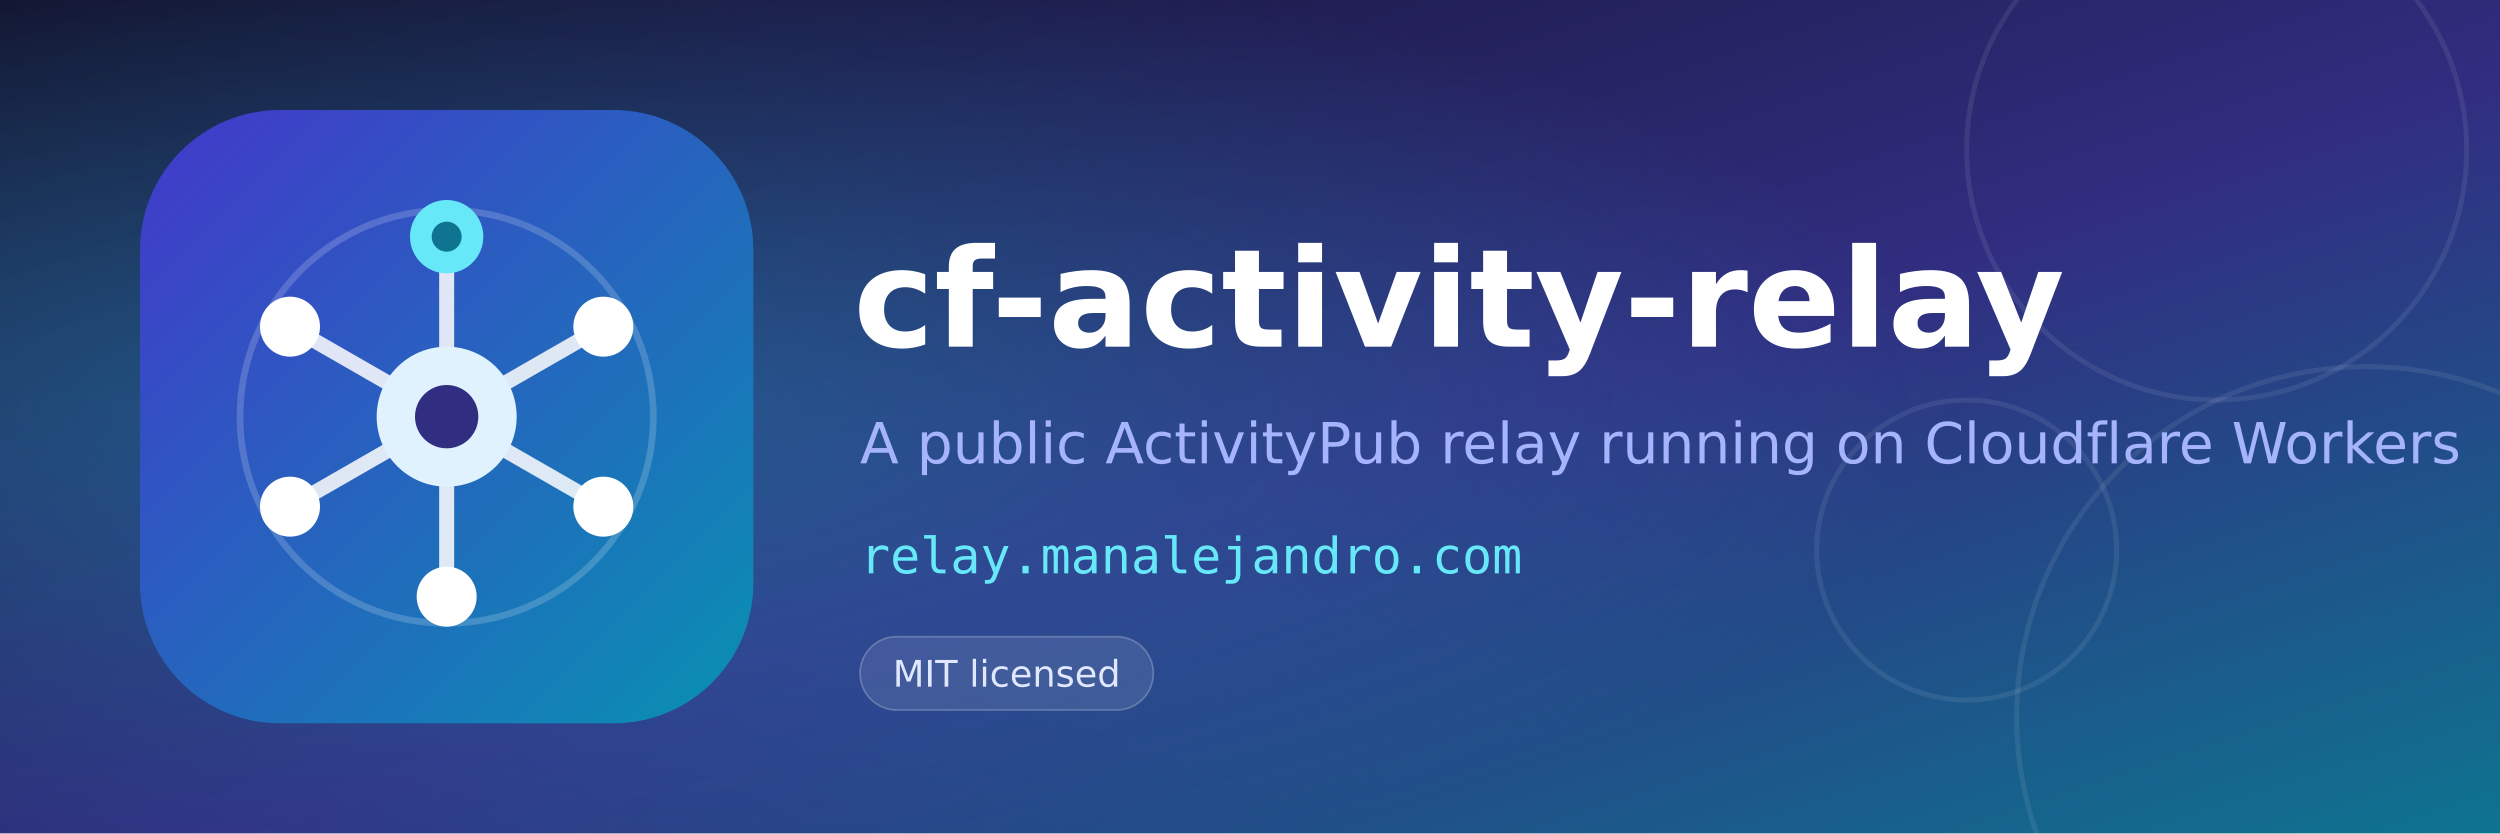
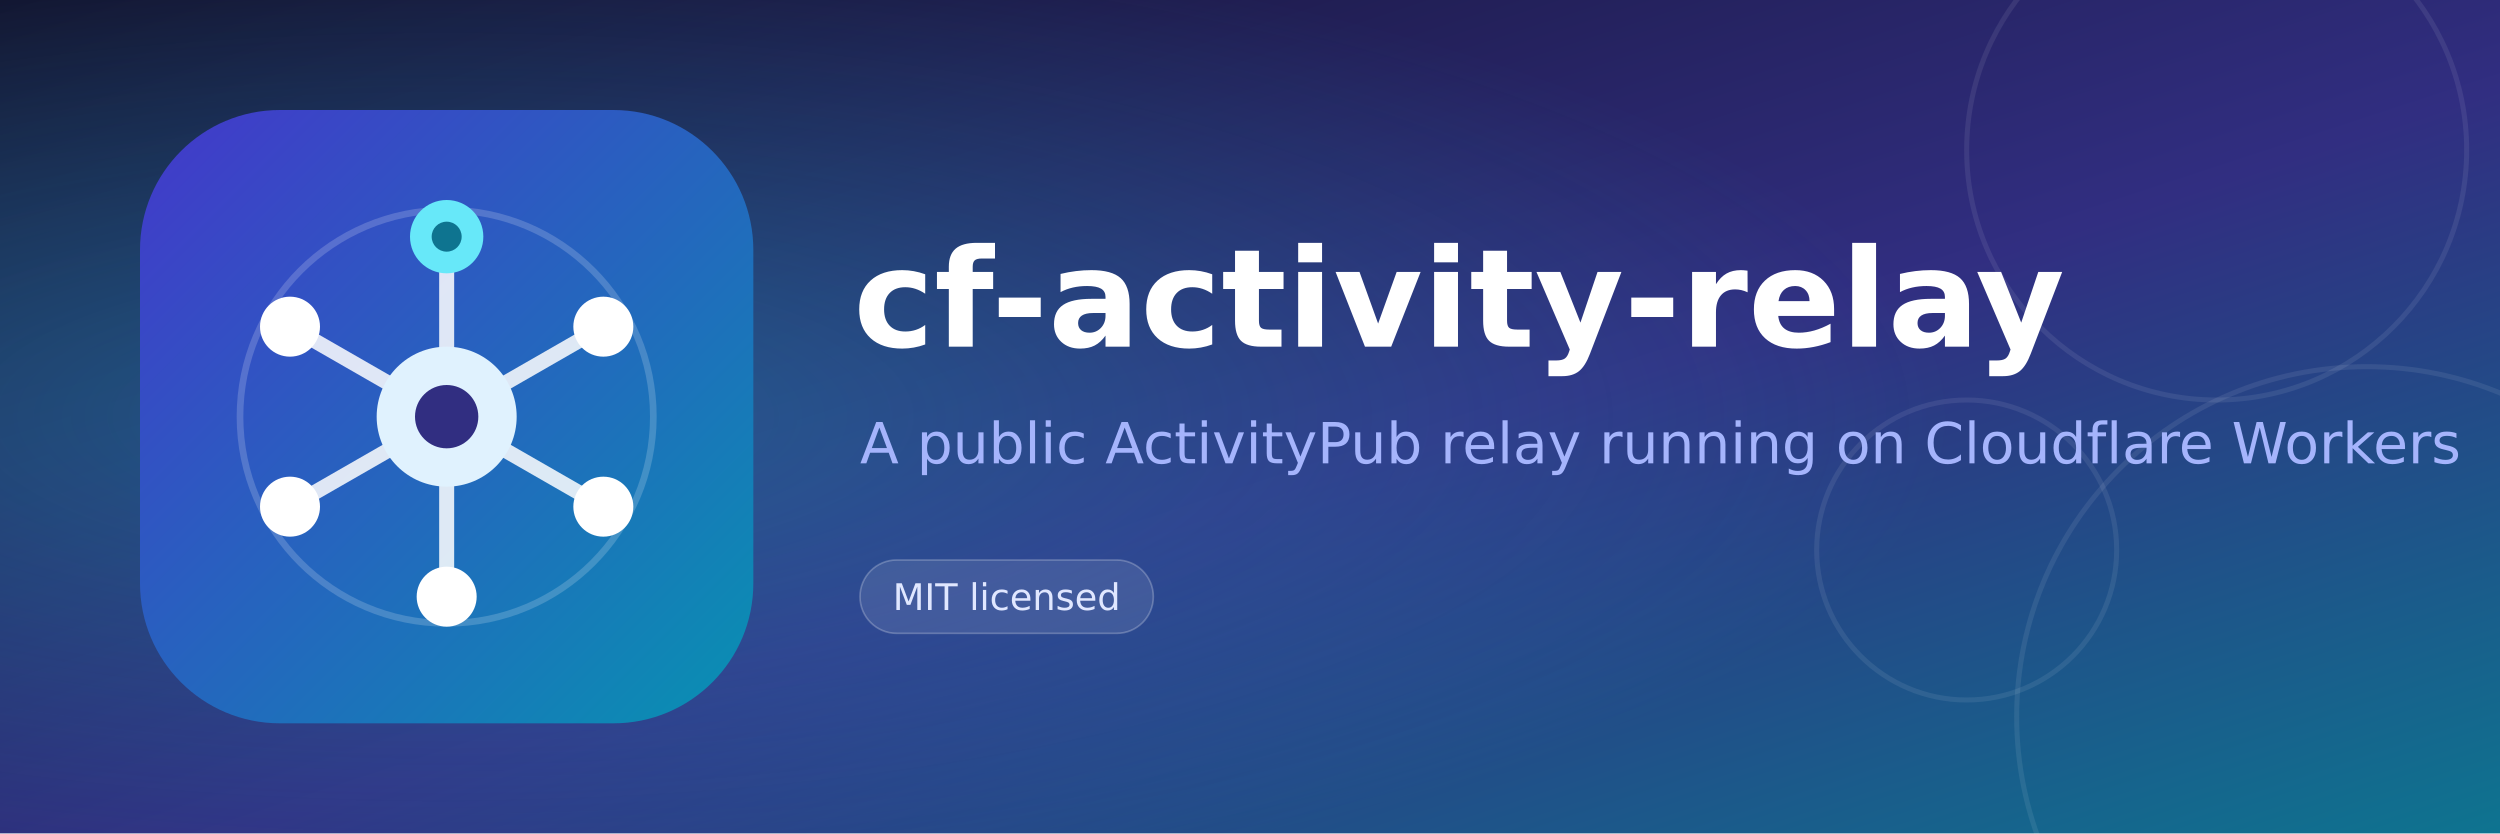
<svg xmlns="http://www.w3.org/2000/svg" viewBox="0 0 1500 500" width="1500" height="500" role="img" aria-label="cf-activity-relay banner">
  <defs>
    <linearGradient id="bg" x1="0" y1="0" x2="1" y2="1">
      <stop offset="0" stop-color="#12102b" />
      <stop offset="0.55" stop-color="#312e81" />
      <stop offset="1" stop-color="#0e7490" />
    </linearGradient>
    <radialGradient id="glow" cx="0.18" cy="0.5" r="0.6">
      <stop offset="0" stop-color="#22d3ee" stop-opacity="0.32" />
      <stop offset="1" stop-color="#22d3ee" stop-opacity="0" />
    </radialGradient>
    <linearGradient id="mark" x1="0" y1="0" x2="1" y2="1">
      <stop offset="0" stop-color="#4338ca" />
      <stop offset="1" stop-color="#0891b2" />
    </linearGradient>
  </defs>
  <rect width="1500" height="500" fill="url(#bg)" />
  <rect width="1500" height="500" fill="url(#glow)" />
  <g stroke="#ffffff" stroke-opacity="0.08" stroke-width="3" fill="none">
    <circle cx="1330" cy="90" r="150" />
    <circle cx="1420" cy="430" r="210" />
    <circle cx="1180" cy="330" r="90" />
  </g>
  <g transform="translate(84, 66)">
    <rect width="368" height="368" rx="84" fill="url(#mark)" />
    <circle cx="184" cy="184" r="124" fill="none" stroke="#ffffff" stroke-opacity="0.18" stroke-width="4" />
    <g stroke="#ffffff" stroke-opacity="0.85" stroke-width="9" stroke-linecap="round">
      <line x1="184" y1="184" x2="184" y2="76" />
      <line x1="184" y1="184" x2="278" y2="130" />
      <line x1="184" y1="184" x2="278" y2="238" />
      <line x1="184" y1="184" x2="184" y2="292" />
      <line x1="184" y1="184" x2="90" y2="238" />
      <line x1="184" y1="184" x2="90" y2="130" />
    </g>
    <g fill="#ffffff">
      <circle cx="278" cy="130" r="18" />
      <circle cx="278" cy="238" r="18" />
      <circle cx="184" cy="292" r="18" />
      <circle cx="90" cy="238" r="18" />
      <circle cx="90" cy="130" r="18" />
    </g>
    <circle cx="184" cy="76" r="22" fill="#67e8f9" />
    <circle cx="184" cy="76" r="9" fill="#0e7490" />
    <circle cx="184" cy="184" r="42" fill="#e0f2fe" />
    <circle cx="184" cy="184" r="19" fill="#312e81" />
  </g>
  <text x="512" y="208" font-family="DejaVu Sans, Verdana, Helvetica, Arial, sans-serif" font-size="82" font-weight="bold" fill="#ffffff">cf-activity-relay</text>
  <text x="516" y="278" font-family="DejaVu Sans, Verdana, Helvetica, Arial, sans-serif" font-size="34" fill="#a5b4fc">A public ActivityPub relay running on Cloudflare Workers</text>
-   <text x="516" y="344" font-family="DejaVu Sans Mono, Consolas, monospace" font-size="30" fill="#67e8f9">relay.manalejandro.com</text>
-   <g transform="translate(516, 382)">
+   <g transform="translate(516, 336)">
    <rect width="176" height="44" rx="22" fill="#ffffff" fill-opacity="0.10" stroke="#ffffff" stroke-opacity="0.24" />
    <text x="88" y="30" text-anchor="middle" font-family="DejaVu Sans, Verdana, Helvetica, Arial, sans-serif" font-size="22" fill="#e0e7ff">MIT licensed</text>
  </g>
</svg>
